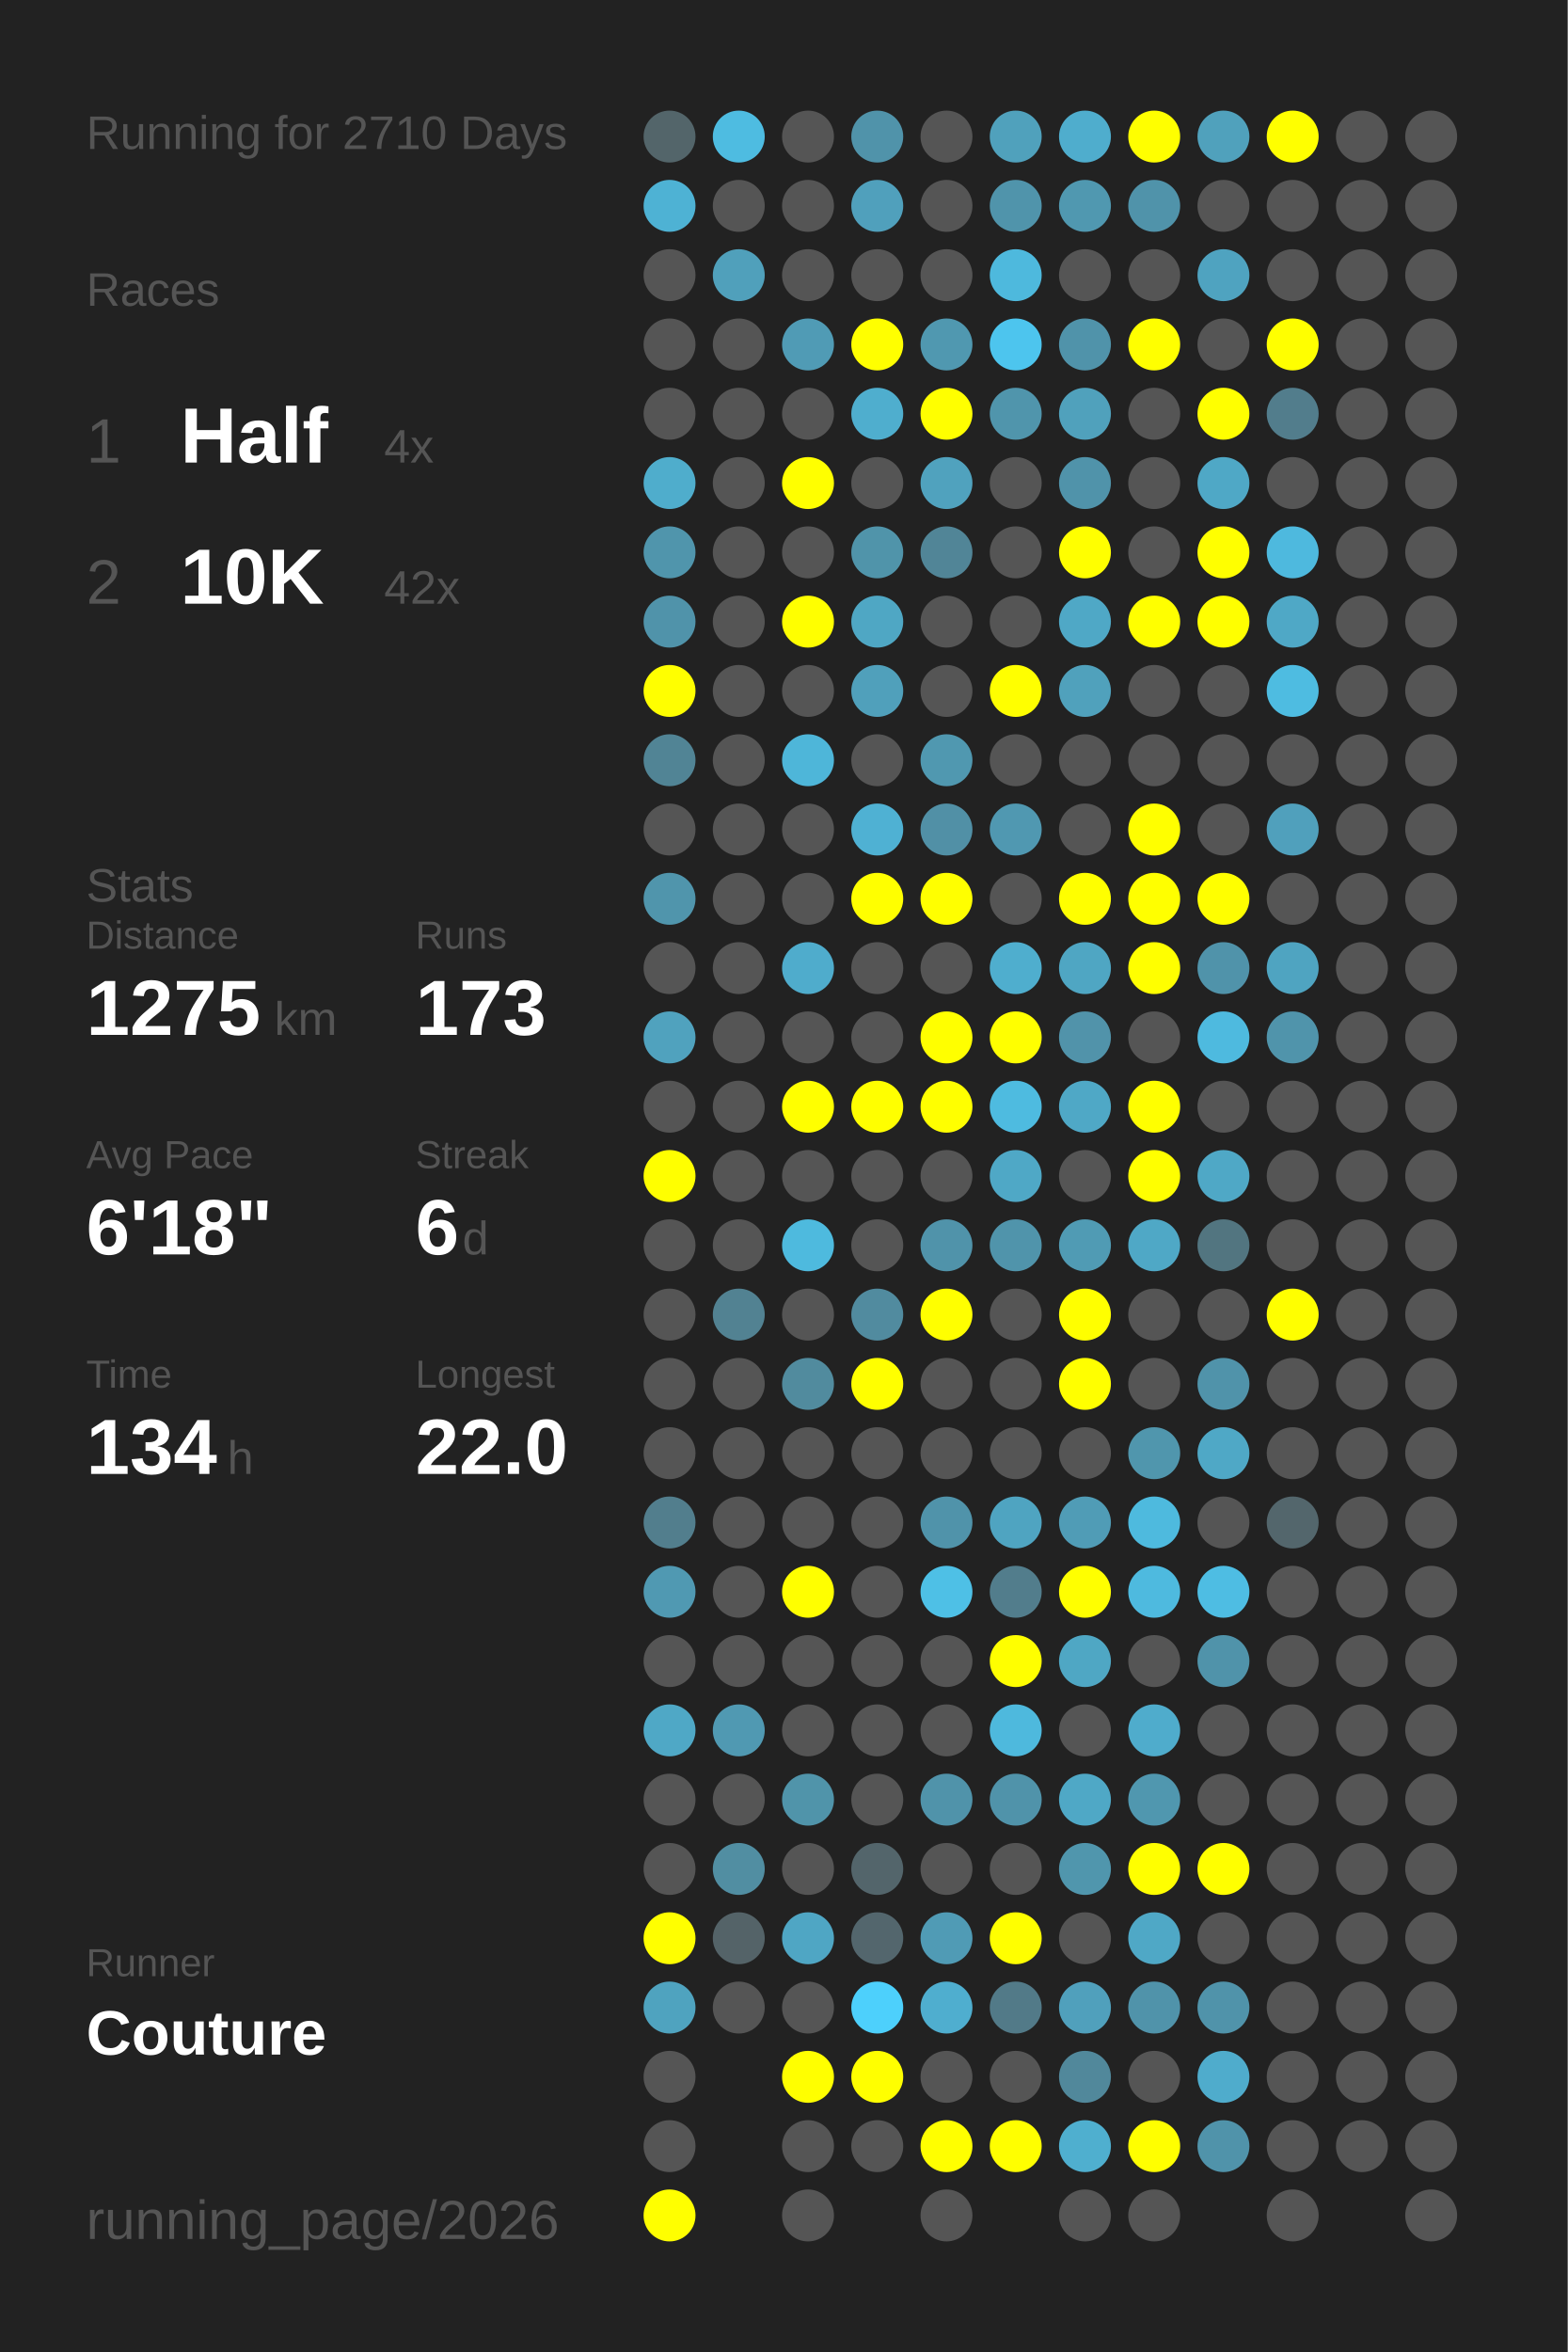
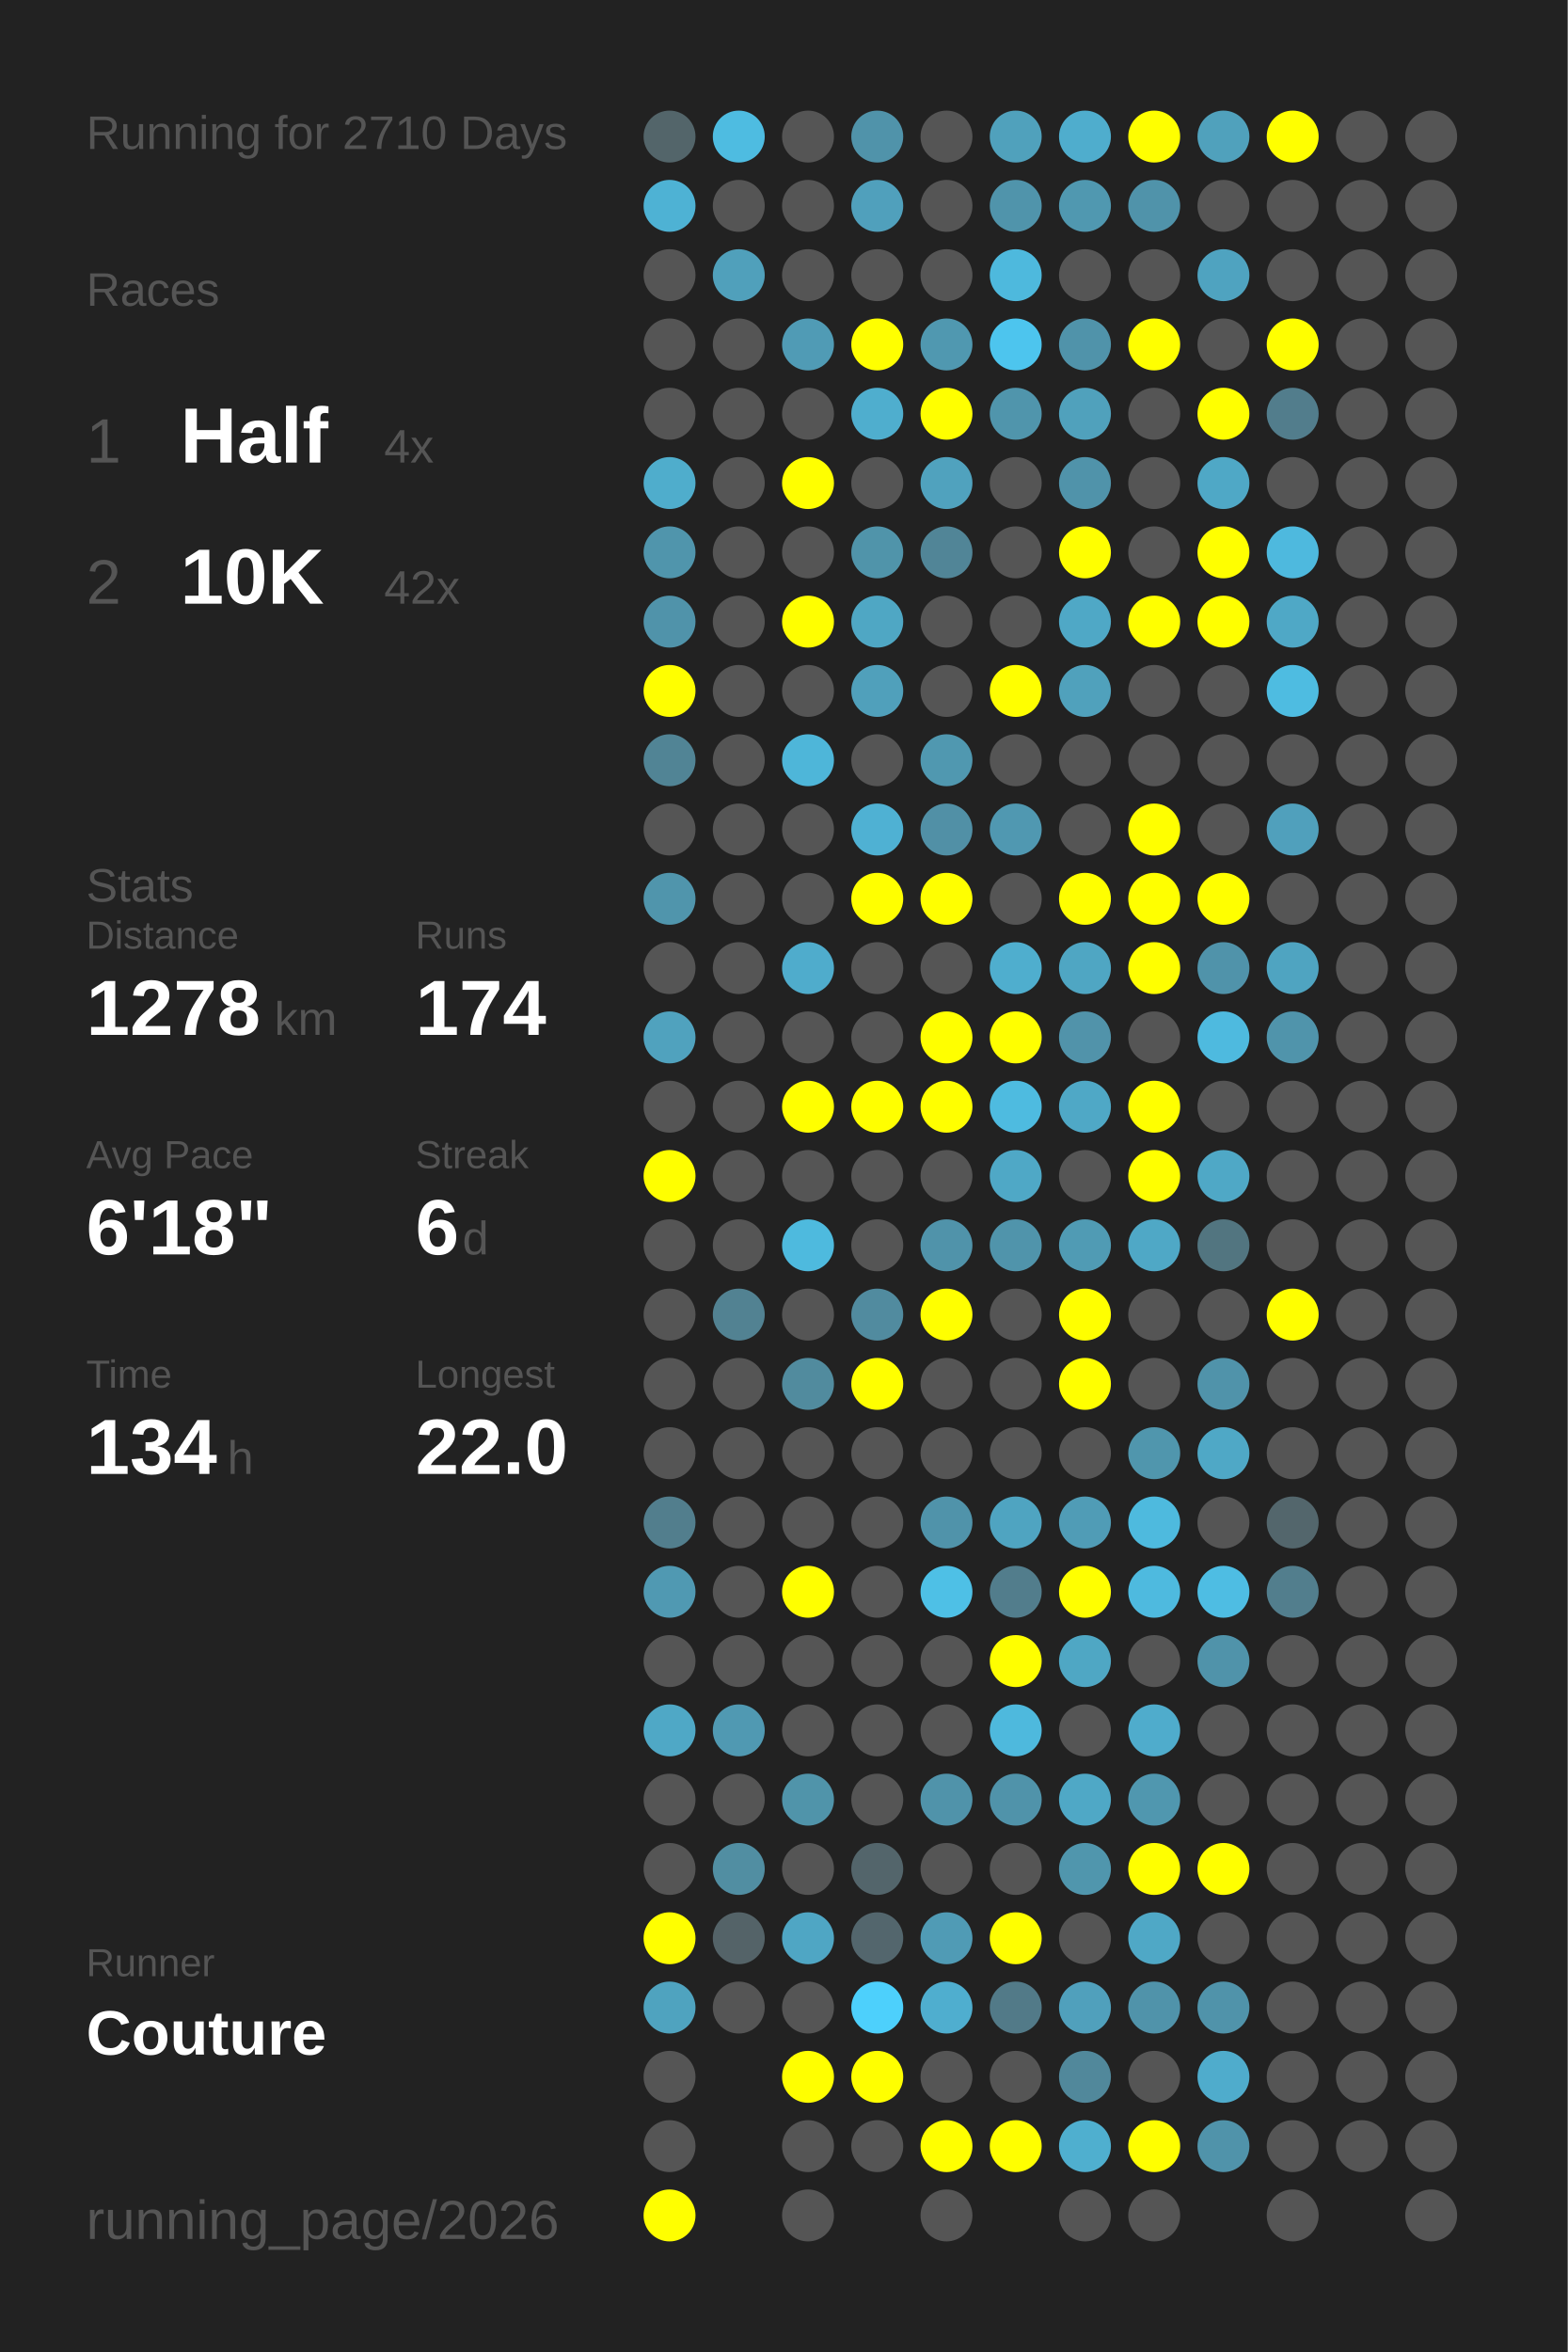
<svg xmlns="http://www.w3.org/2000/svg" baseProfile="full" height="300mm" version="1.1" viewBox="0,0,200,300" width="200mm">
  <defs />
  <rect fill="#222222" height="300" width="200" x="0" y="0" />
  <text fill="#555555" style="font-size:6px; font-family:Arial;" x="11" y="19">Running for 2710 Days</text>
  <text fill="#555555" style="font-size:6px; font-family:Arial;" x="11" y="39">Races</text>
  <text fill="#555555" style="font-size:8px; font-family:Arial;" x="11" y="59">1</text>
  <text fill="#FFFFFF" style="font-size:10px; font-family:Arial; font-weight:bold;" x="23" y="59">Half</text>
  <text fill="#555555" style="font-size:6px; font-family:Arial;" x="49" y="59">4x</text>
  <text fill="#555555" style="font-size:8px; font-family:Arial;" x="11" y="77">2</text>
  <text fill="#FFFFFF" style="font-size:10px; font-family:Arial; font-weight:bold;" x="23" y="77">10K</text>
  <text fill="#555555" style="font-size:6px; font-family:Arial;" x="49" y="77">42x</text>
  <text fill="#555555" style="font-size:6px; font-family:Arial;" x="11" y="115">Stats</text>
  <text fill="#555555" style="font-size:5px; font-family:Arial;" x="11" y="121">Distance</text>
-   <text fill="#FFFFFF" style="font-size:10px; font-family:Arial; font-weight:bold;" x="11" y="132">1275</text>
+   <text fill="#FFFFFF" style="font-size:10px; font-family:Arial; font-weight:bold;" x="11" y="132">1278</text>
  <text fill="#555555" style="font-size:6px; font-family:Arial;" x="35" y="132">km</text>
  <text fill="#555555" style="font-size:5px; font-family:Arial;" x="53" y="121">Runs</text>
-   <text fill="#FFFFFF" style="font-size:10px; font-family:Arial; font-weight:bold;" x="53" y="132">173</text>
+   <text fill="#FFFFFF" style="font-size:10px; font-family:Arial; font-weight:bold;" x="53" y="132">174</text>
  <text fill="#555555" style="font-size:5px; font-family:Arial;" x="11" y="149">Avg Pace</text>
  <text fill="#FFFFFF" style="font-size:10px; font-family:Arial; font-weight:bold;" x="11" y="160">6'18"</text>
  <text fill="#555555" style="font-size:5px; font-family:Arial;" x="53" y="149">Streak</text>
  <text fill="#FFFFFF" style="font-size:10px; font-family:Arial; font-weight:bold;" x="53" y="160">6</text>
  <text fill="#555555" style="font-size:6px; font-family:Arial;" x="59" y="160">d</text>
  <text fill="#555555" style="font-size:5px; font-family:Arial;" x="11" y="177">Time</text>
  <text fill="#FFFFFF" style="font-size:10px; font-family:Arial; font-weight:bold;" x="11" y="188">134</text>
  <text fill="#555555" style="font-size:6px; font-family:Arial;" x="29" y="188">h</text>
  <text fill="#555555" style="font-size:5px; font-family:Arial;" x="53" y="177">Longest</text>
  <text fill="#FFFFFF" style="font-size:10px; font-family:Arial; font-weight:bold;" x="53" y="188">22.0</text>
  <text fill="#555555" style="font-size:5px; font-family:Arial;" x="11" y="252.065">Runner</text>
  <text fill="#FFFFFF" style="font-size:8px; font-family:Arial; font-weight:bold;" x="11" y="262.065">Couture</text>
  <text fill="#555555" style="font-size:7px; font-family:Arial;" x="11" y="285.581">running_page/2026</text>
  <circle cx="85.417" cy="17.419" fill="#53656a" r="3.312" />
  <circle cx="85.417" cy="26.258" fill="#4eb2d4" r="3.312" />
  <circle cx="85.417" cy="35.097" fill="#555555" r="3.312" />
  <circle cx="85.417" cy="43.935" fill="#555555" r="3.312" />
  <circle cx="85.417" cy="52.774" fill="#555555" r="3.312" />
  <circle cx="85.417" cy="61.613" fill="#4fadcc" r="3.312" />
  <circle cx="85.417" cy="70.452" fill="#5095ac" r="3.312" />
  <circle cx="85.417" cy="79.29" fill="#5093aa" r="3.312" />
  <circle cx="85.417" cy="88.129" fill="#FFFF00" r="3.312" />
  <circle cx="85.417" cy="96.968" fill="#518495" r="3.312" />
  <circle cx="85.417" cy="105.806" fill="#555555" r="3.312" />
  <circle cx="85.417" cy="114.645" fill="#5095ac" r="3.312" />
  <circle cx="85.417" cy="123.484" fill="#555555" r="3.312" />
  <circle cx="85.417" cy="132.323" fill="#50a2be" r="3.312" />
  <circle cx="85.417" cy="141.161" fill="#555555" r="3.312" />
  <circle cx="85.417" cy="150" fill="#FFFF00" r="3.312" />
  <circle cx="85.417" cy="158.839" fill="#555555" r="3.312" />
  <circle cx="85.417" cy="167.677" fill="#555555" r="3.312" />
  <circle cx="85.417" cy="176.516" fill="#555555" r="3.312" />
  <circle cx="85.417" cy="185.355" fill="#555555" r="3.312" />
  <circle cx="85.417" cy="194.194" fill="#527e8d" r="3.312" />
  <circle cx="85.417" cy="203.032" fill="#5099b2" r="3.312" />
  <circle cx="85.417" cy="211.871" fill="#555555" r="3.312" />
  <circle cx="85.417" cy="220.71" fill="#4fa8c6" r="3.312" />
  <circle cx="85.417" cy="229.548" fill="#555555" r="3.312" />
  <circle cx="85.417" cy="238.387" fill="#555555" r="3.312" />
  <circle cx="85.417" cy="247.226" fill="#FFFF00" r="3.312" />
  <circle cx="85.417" cy="256.065" fill="#4fa3bf" r="3.312" />
  <circle cx="85.417" cy="264.903" fill="#555555" r="3.312" />
  <circle cx="85.417" cy="273.742" fill="#555555" r="3.312" />
  <circle cx="85.417" cy="282.581" fill="#FFFF00" r="3.312" />
  <circle cx="94.25" cy="17.419" fill="#4ebce1" r="3.312" />
  <circle cx="94.25" cy="26.258" fill="#555555" r="3.312" />
  <circle cx="94.25" cy="35.097" fill="#50a0bb" r="3.312" />
  <circle cx="94.25" cy="43.935" fill="#555555" r="3.312" />
  <circle cx="94.25" cy="52.774" fill="#555555" r="3.312" />
  <circle cx="94.25" cy="61.613" fill="#555555" r="3.312" />
  <circle cx="94.25" cy="70.452" fill="#555555" r="3.312" />
  <circle cx="94.25" cy="79.29" fill="#555555" r="3.312" />
  <circle cx="94.25" cy="88.129" fill="#555555" r="3.312" />
  <circle cx="94.25" cy="96.968" fill="#555555" r="3.312" />
  <circle cx="94.25" cy="105.806" fill="#555555" r="3.312" />
  <circle cx="94.25" cy="114.645" fill="#555555" r="3.312" />
  <circle cx="94.25" cy="123.484" fill="#555555" r="3.312" />
  <circle cx="94.25" cy="132.323" fill="#555555" r="3.312" />
  <circle cx="94.25" cy="141.161" fill="#555555" r="3.312" />
  <circle cx="94.25" cy="150" fill="#555555" r="3.312" />
  <circle cx="94.25" cy="158.839" fill="#555555" r="3.312" />
  <circle cx="94.25" cy="167.677" fill="#528292" r="3.312" />
  <circle cx="94.25" cy="176.516" fill="#555555" r="3.312" />
  <circle cx="94.25" cy="185.355" fill="#555555" r="3.312" />
  <circle cx="94.25" cy="194.194" fill="#555555" r="3.312" />
  <circle cx="94.25" cy="203.032" fill="#555555" r="3.312" />
  <circle cx="94.25" cy="211.871" fill="#555555" r="3.312" />
  <circle cx="94.25" cy="220.71" fill="#5099b2" r="3.312" />
  <circle cx="94.25" cy="229.548" fill="#555555" r="3.312" />
  <circle cx="94.25" cy="238.387" fill="#518ea2" r="3.312" />
  <circle cx="94.25" cy="247.226" fill="#546368" r="3.312" />
  <circle cx="94.25" cy="256.065" fill="#555555" r="3.312" />
  <circle cx="103.083" cy="17.419" fill="#555555" r="3.312" />
  <circle cx="103.083" cy="26.258" fill="#555555" r="3.312" />
  <circle cx="103.083" cy="35.097" fill="#555555" r="3.312" />
  <circle cx="103.083" cy="43.935" fill="#509bb5" r="3.312" />
  <circle cx="103.083" cy="52.774" fill="#555555" r="3.312" />
  <circle cx="103.083" cy="61.613" fill="#FFFF00" r="3.312" />
  <circle cx="103.083" cy="70.452" fill="#555555" r="3.312" />
  <circle cx="103.083" cy="79.29" fill="#FFFF00" r="3.312" />
  <circle cx="103.083" cy="88.129" fill="#555555" r="3.312" />
  <circle cx="103.083" cy="96.968" fill="#4eb6d9" r="3.312" />
  <circle cx="103.083" cy="105.806" fill="#555555" r="3.312" />
  <circle cx="103.083" cy="114.645" fill="#555555" r="3.312" />
  <circle cx="103.083" cy="123.484" fill="#4faccc" r="3.312" />
  <circle cx="103.083" cy="132.323" fill="#555555" r="3.312" />
  <circle cx="103.083" cy="141.161" fill="#FFFF00" r="3.312" />
  <circle cx="103.083" cy="150" fill="#555555" r="3.312" />
  <circle cx="103.083" cy="158.839" fill="#4ebade" r="3.312" />
  <circle cx="103.083" cy="167.677" fill="#555555" r="3.312" />
  <circle cx="103.083" cy="176.516" fill="#518b9e" r="3.312" />
  <circle cx="103.083" cy="185.355" fill="#555555" r="3.312" />
  <circle cx="103.083" cy="194.194" fill="#555555" r="3.312" />
  <circle cx="103.083" cy="203.032" fill="#FFFF00" r="3.312" />
  <circle cx="103.083" cy="211.871" fill="#555555" r="3.312" />
  <circle cx="103.083" cy="220.71" fill="#555555" r="3.312" />
  <circle cx="103.083" cy="229.548" fill="#5094aa" r="3.312" />
  <circle cx="103.083" cy="238.387" fill="#555555" r="3.312" />
  <circle cx="103.083" cy="247.226" fill="#4fa6c4" r="3.312" />
  <circle cx="103.083" cy="256.065" fill="#555555" r="3.312" />
  <circle cx="103.083" cy="264.903" fill="#FFFF00" r="3.312" />
  <circle cx="103.083" cy="273.742" fill="#555555" r="3.312" />
  <circle cx="103.083" cy="282.581" fill="#555555" r="3.312" />
  <circle cx="111.917" cy="17.419" fill="#5093aa" r="3.312" />
  <circle cx="111.917" cy="26.258" fill="#50a0bc" r="3.312" />
  <circle cx="111.917" cy="35.097" fill="#555555" r="3.312" />
  <circle cx="111.917" cy="43.935" fill="#FFFF00" r="3.312" />
  <circle cx="111.917" cy="52.774" fill="#4faece" r="3.312" />
  <circle cx="111.917" cy="61.613" fill="#555555" r="3.312" />
  <circle cx="111.917" cy="70.452" fill="#5094aa" r="3.312" />
  <circle cx="111.917" cy="79.29" fill="#4fa7c4" r="3.312" />
  <circle cx="111.917" cy="88.129" fill="#50a0bb" r="3.312" />
  <circle cx="111.917" cy="96.968" fill="#555555" r="3.312" />
  <circle cx="111.917" cy="105.806" fill="#4fb1d3" r="3.312" />
  <circle cx="111.917" cy="114.645" fill="#FFFF00" r="3.312" />
  <circle cx="111.917" cy="123.484" fill="#555555" r="3.312" />
  <circle cx="111.917" cy="132.323" fill="#555555" r="3.312" />
  <circle cx="111.917" cy="141.161" fill="#FFFF00" r="3.312" />
  <circle cx="111.917" cy="150" fill="#555555" r="3.312" />
  <circle cx="111.917" cy="158.839" fill="#555555" r="3.312" />
  <circle cx="111.917" cy="167.677" fill="#518b9f" r="3.312" />
  <circle cx="111.917" cy="176.516" fill="#FFFF00" r="3.312" />
  <circle cx="111.917" cy="185.355" fill="#555555" r="3.312" />
  <circle cx="111.917" cy="194.194" fill="#555555" r="3.312" />
  <circle cx="111.917" cy="203.032" fill="#555555" r="3.312" />
  <circle cx="111.917" cy="211.871" fill="#555555" r="3.312" />
  <circle cx="111.917" cy="220.71" fill="#555555" r="3.312" />
  <circle cx="111.917" cy="229.548" fill="#555555" r="3.312" />
  <circle cx="111.917" cy="238.387" fill="#53656b" r="3.312" />
  <circle cx="111.917" cy="247.226" fill="#53666d" r="3.312" />
  <circle cx="111.917" cy="256.065" fill="#4dd0fc" r="3.312" />
  <circle cx="111.917" cy="264.903" fill="#FFFF00" r="3.312" />
  <circle cx="111.917" cy="273.742" fill="#555555" r="3.312" />
  <circle cx="120.75" cy="17.419" fill="#555555" r="3.312" />
  <circle cx="120.75" cy="26.258" fill="#555555" r="3.312" />
  <circle cx="120.75" cy="35.097" fill="#555555" r="3.312" />
  <circle cx="120.75" cy="43.935" fill="#5098b0" r="3.312" />
  <circle cx="120.75" cy="52.774" fill="#FFFF00" r="3.312" />
  <circle cx="120.75" cy="61.613" fill="#50a2be" r="3.312" />
  <circle cx="120.75" cy="70.452" fill="#518597" r="3.312" />
  <circle cx="120.75" cy="79.29" fill="#555555" r="3.312" />
  <circle cx="120.75" cy="88.129" fill="#555555" r="3.312" />
  <circle cx="120.75" cy="96.968" fill="#5098b0" r="3.312" />
  <circle cx="120.75" cy="105.806" fill="#5190a6" r="3.312" />
  <circle cx="120.75" cy="114.645" fill="#FFFF00" r="3.312" />
  <circle cx="120.75" cy="123.484" fill="#555555" r="3.312" />
  <circle cx="120.75" cy="132.323" fill="#FFFF00" r="3.312" />
  <circle cx="120.75" cy="141.161" fill="#FFFF00" r="3.312" />
  <circle cx="120.75" cy="150" fill="#555555" r="3.312" />
  <circle cx="120.75" cy="158.839" fill="#5093aa" r="3.312" />
  <circle cx="120.75" cy="167.677" fill="#FFFF00" r="3.312" />
  <circle cx="120.75" cy="176.516" fill="#555555" r="3.312" />
  <circle cx="120.75" cy="185.355" fill="#555555" r="3.312" />
  <circle cx="120.75" cy="194.194" fill="#5093aa" r="3.312" />
  <circle cx="120.75" cy="203.032" fill="#4ec0e6" r="3.312" />
  <circle cx="120.75" cy="211.871" fill="#555555" r="3.312" />
  <circle cx="120.75" cy="220.71" fill="#555555" r="3.312" />
  <circle cx="120.75" cy="229.548" fill="#5093aa" r="3.312" />
  <circle cx="120.75" cy="238.387" fill="#555555" r="3.312" />
  <circle cx="120.75" cy="247.226" fill="#509bb5" r="3.312" />
  <circle cx="120.75" cy="256.065" fill="#4faecf" r="3.312" />
  <circle cx="120.75" cy="264.903" fill="#555555" r="3.312" />
  <circle cx="120.75" cy="273.742" fill="#FFFF00" r="3.312" />
  <circle cx="120.75" cy="282.581" fill="#555555" r="3.312" />
  <circle cx="129.583" cy="17.419" fill="#50a1bc" r="3.312" />
  <circle cx="129.583" cy="26.258" fill="#5094ab" r="3.312" />
  <circle cx="129.583" cy="35.097" fill="#4eb9dd" r="3.312" />
  <circle cx="129.583" cy="43.935" fill="#4dc5ee" r="3.312" />
  <circle cx="129.583" cy="52.774" fill="#5095ac" r="3.312" />
  <circle cx="129.583" cy="61.613" fill="#555555" r="3.312" />
  <circle cx="129.583" cy="70.452" fill="#555555" r="3.312" />
  <circle cx="129.583" cy="79.29" fill="#555555" r="3.312" />
  <circle cx="129.583" cy="88.129" fill="#FFFF00" r="3.312" />
  <circle cx="129.583" cy="96.968" fill="#555555" r="3.312" />
  <circle cx="129.583" cy="105.806" fill="#5098b1" r="3.312" />
  <circle cx="129.583" cy="114.645" fill="#555555" r="3.312" />
  <circle cx="129.583" cy="123.484" fill="#4faece" r="3.312" />
  <circle cx="129.583" cy="132.323" fill="#FFFF00" r="3.312" />
  <circle cx="129.583" cy="141.161" fill="#4ebbe0" r="3.312" />
  <circle cx="129.583" cy="150" fill="#4fa8c6" r="3.312" />
  <circle cx="129.583" cy="158.839" fill="#5094ab" r="3.312" />
  <circle cx="129.583" cy="167.677" fill="#555555" r="3.312" />
  <circle cx="129.583" cy="176.516" fill="#555555" r="3.312" />
  <circle cx="129.583" cy="185.355" fill="#555555" r="3.312" />
  <circle cx="129.583" cy="194.194" fill="#4fa4c1" r="3.312" />
  <circle cx="129.583" cy="203.032" fill="#527d8c" r="3.312" />
  <circle cx="129.583" cy="211.871" fill="#FFFF00" r="3.312" />
  <circle cx="129.583" cy="220.71" fill="#4eb9dd" r="3.312" />
  <circle cx="129.583" cy="229.548" fill="#5093aa" r="3.312" />
  <circle cx="129.583" cy="238.387" fill="#555555" r="3.312" />
  <circle cx="129.583" cy="247.226" fill="#FFFF00" r="3.312" />
  <circle cx="129.583" cy="256.065" fill="#527a88" r="3.312" />
  <circle cx="129.583" cy="264.903" fill="#555555" r="3.312" />
  <circle cx="129.583" cy="273.742" fill="#FFFF00" r="3.312" />
  <circle cx="138.417" cy="17.419" fill="#4fadcd" r="3.312" />
  <circle cx="138.417" cy="26.258" fill="#5098b0" r="3.312" />
  <circle cx="138.417" cy="35.097" fill="#555555" r="3.312" />
  <circle cx="138.417" cy="43.935" fill="#5093aa" r="3.312" />
  <circle cx="138.417" cy="52.774" fill="#50a1bc" r="3.312" />
  <circle cx="138.417" cy="61.613" fill="#5093aa" r="3.312" />
  <circle cx="138.417" cy="70.452" fill="#FFFF00" r="3.312" />
  <circle cx="138.417" cy="79.29" fill="#4fa8c6" r="3.312" />
  <circle cx="138.417" cy="88.129" fill="#50a1bc" r="3.312" />
  <circle cx="138.417" cy="96.968" fill="#555555" r="3.312" />
  <circle cx="138.417" cy="105.806" fill="#555555" r="3.312" />
  <circle cx="138.417" cy="114.645" fill="#FFFF00" r="3.312" />
  <circle cx="138.417" cy="123.484" fill="#4fa6c3" r="3.312" />
  <circle cx="138.417" cy="132.323" fill="#5193aa" r="3.312" />
  <circle cx="138.417" cy="141.161" fill="#4fa8c6" r="3.312" />
  <circle cx="138.417" cy="150" fill="#555555" r="3.312" />
  <circle cx="138.417" cy="158.839" fill="#509bb4" r="3.312" />
  <circle cx="138.417" cy="167.677" fill="#FFFF00" r="3.312" />
  <circle cx="138.417" cy="176.516" fill="#FFFF00" r="3.312" />
  <circle cx="138.417" cy="185.355" fill="#555555" r="3.312" />
  <circle cx="138.417" cy="194.194" fill="#509cb6" r="3.312" />
  <circle cx="138.417" cy="203.032" fill="#FFFF00" r="3.312" />
  <circle cx="138.417" cy="211.871" fill="#4fa7c4" r="3.312" />
  <circle cx="138.417" cy="220.71" fill="#555555" r="3.312" />
  <circle cx="138.417" cy="229.548" fill="#4fa8c6" r="3.312" />
  <circle cx="138.417" cy="238.387" fill="#5096ad" r="3.312" />
  <circle cx="138.417" cy="247.226" fill="#555555" r="3.312" />
  <circle cx="138.417" cy="256.065" fill="#50a0bc" r="3.312" />
  <circle cx="138.417" cy="264.903" fill="#51889b" r="3.312" />
  <circle cx="138.417" cy="273.742" fill="#4fafcf" r="3.312" />
  <circle cx="138.417" cy="282.581" fill="#555555" r="3.312" />
  <circle cx="147.25" cy="17.419" fill="#FFFF00" r="3.312" />
  <circle cx="147.25" cy="26.258" fill="#5093aa" r="3.312" />
  <circle cx="147.25" cy="35.097" fill="#555555" r="3.312" />
  <circle cx="147.25" cy="43.935" fill="#FFFF00" r="3.312" />
  <circle cx="147.25" cy="52.774" fill="#555555" r="3.312" />
  <circle cx="147.25" cy="61.613" fill="#555555" r="3.312" />
  <circle cx="147.25" cy="70.452" fill="#555555" r="3.312" />
  <circle cx="147.25" cy="79.29" fill="#FFFF00" r="3.312" />
  <circle cx="147.25" cy="88.129" fill="#555555" r="3.312" />
  <circle cx="147.25" cy="96.968" fill="#555555" r="3.312" />
  <circle cx="147.25" cy="105.806" fill="#FFFF00" r="3.312" />
  <circle cx="147.25" cy="114.645" fill="#FFFF00" r="3.312" />
  <circle cx="147.25" cy="123.484" fill="#FFFF00" r="3.312" />
  <circle cx="147.25" cy="132.323" fill="#555555" r="3.312" />
  <circle cx="147.25" cy="141.161" fill="#FFFF00" r="3.312" />
  <circle cx="147.25" cy="150" fill="#FFFF00" r="3.312" />
  <circle cx="147.25" cy="158.839" fill="#4fa8c6" r="3.312" />
  <circle cx="147.25" cy="167.677" fill="#555555" r="3.312" />
  <circle cx="147.25" cy="176.516" fill="#555555" r="3.312" />
  <circle cx="147.25" cy="185.355" fill="#5096ad" r="3.312" />
  <circle cx="147.25" cy="194.194" fill="#4ebade" r="3.312" />
  <circle cx="147.25" cy="203.032" fill="#4ebadf" r="3.312" />
  <circle cx="147.25" cy="211.871" fill="#555555" r="3.312" />
  <circle cx="147.25" cy="220.71" fill="#4faccc" r="3.312" />
  <circle cx="147.25" cy="229.548" fill="#5097af" r="3.312" />
  <circle cx="147.25" cy="238.387" fill="#FFFF00" r="3.312" />
  <circle cx="147.25" cy="247.226" fill="#4fa8c6" r="3.312" />
  <circle cx="147.25" cy="256.065" fill="#5093aa" r="3.312" />
  <circle cx="147.25" cy="264.903" fill="#555555" r="3.312" />
  <circle cx="147.25" cy="273.742" fill="#FFFF00" r="3.312" />
  <circle cx="147.25" cy="282.581" fill="#555555" r="3.312" />
  <circle cx="156.083" cy="17.419" fill="#50a1bc" r="3.312" />
  <circle cx="156.083" cy="26.258" fill="#555555" r="3.312" />
  <circle cx="156.083" cy="35.097" fill="#4fa3c0" r="3.312" />
  <circle cx="156.083" cy="43.935" fill="#555555" r="3.312" />
  <circle cx="156.083" cy="52.774" fill="#FFFF00" r="3.312" />
  <circle cx="156.083" cy="61.613" fill="#4fa8c6" r="3.312" />
  <circle cx="156.083" cy="70.452" fill="#FFFF00" r="3.312" />
  <circle cx="156.083" cy="79.29" fill="#FFFF00" r="3.312" />
  <circle cx="156.083" cy="88.129" fill="#555555" r="3.312" />
  <circle cx="156.083" cy="96.968" fill="#555555" r="3.312" />
  <circle cx="156.083" cy="105.806" fill="#555555" r="3.312" />
  <circle cx="156.083" cy="114.645" fill="#FFFF00" r="3.312" />
  <circle cx="156.083" cy="123.484" fill="#5093aa" r="3.312" />
  <circle cx="156.083" cy="132.323" fill="#4ebadf" r="3.312" />
  <circle cx="156.083" cy="141.161" fill="#555555" r="3.312" />
  <circle cx="156.083" cy="150" fill="#4fa8c6" r="3.312" />
  <circle cx="156.083" cy="158.839" fill="#527580" r="3.312" />
  <circle cx="156.083" cy="167.677" fill="#555555" r="3.312" />
  <circle cx="156.083" cy="176.516" fill="#5093aa" r="3.312" />
  <circle cx="156.083" cy="185.355" fill="#4fa8c6" r="3.312" />
  <circle cx="156.083" cy="194.194" fill="#555555" r="3.312" />
  <circle cx="156.083" cy="203.032" fill="#4ebde3" r="3.312" />
  <circle cx="156.083" cy="211.871" fill="#5093aa" r="3.312" />
  <circle cx="156.083" cy="220.71" fill="#555555" r="3.312" />
  <circle cx="156.083" cy="229.548" fill="#555555" r="3.312" />
  <circle cx="156.083" cy="238.387" fill="#FFFF00" r="3.312" />
  <circle cx="156.083" cy="247.226" fill="#555555" r="3.312" />
  <circle cx="156.083" cy="256.065" fill="#5093aa" r="3.312" />
  <circle cx="156.083" cy="264.903" fill="#4faccc" r="3.312" />
  <circle cx="156.083" cy="273.742" fill="#5093aa" r="3.312" />
  <circle cx="164.917" cy="17.419" fill="#FFFF00" r="3.312" />
  <circle cx="164.917" cy="26.258" fill="#555555" r="3.312" />
  <circle cx="164.917" cy="35.097" fill="#555555" r="3.312" />
  <circle cx="164.917" cy="43.935" fill="#FFFF00" r="3.312" />
  <circle cx="164.917" cy="52.774" fill="#527d8c" r="3.312" />
  <circle cx="164.917" cy="61.613" fill="#555555" r="3.312" />
  <circle cx="164.917" cy="70.452" fill="#4eb9de" r="3.312" />
  <circle cx="164.917" cy="79.29" fill="#4fa8c6" r="3.312" />
  <circle cx="164.917" cy="88.129" fill="#4ebce1" r="3.312" />
  <circle cx="164.917" cy="96.968" fill="#555555" r="3.312" />
  <circle cx="164.917" cy="105.806" fill="#50a0bc" r="3.312" />
  <circle cx="164.917" cy="114.645" fill="#555555" r="3.312" />
  <circle cx="164.917" cy="123.484" fill="#4fa4c1" r="3.312" />
  <circle cx="164.917" cy="132.323" fill="#5094ab" r="3.312" />
  <circle cx="164.917" cy="141.161" fill="#555555" r="3.312" />
  <circle cx="164.917" cy="150" fill="#555555" r="3.312" />
  <circle cx="164.917" cy="158.839" fill="#555555" r="3.312" />
  <circle cx="164.917" cy="167.677" fill="#FFFF00" r="3.312" />
  <circle cx="164.917" cy="176.516" fill="#555555" r="3.312" />
  <circle cx="164.917" cy="185.355" fill="#555555" r="3.312" />
  <circle cx="164.917" cy="194.194" fill="#53666c" r="3.312" />
-   <circle cx="164.917" cy="203.032" fill="#555555" r="3.312" />
+   <circle cx="164.917" cy="203.032" fill="#527e8d" r="3.312" />
  <circle cx="164.917" cy="211.871" fill="#555555" r="3.312" />
  <circle cx="164.917" cy="220.71" fill="#555555" r="3.312" />
  <circle cx="164.917" cy="229.548" fill="#555555" r="3.312" />
  <circle cx="164.917" cy="238.387" fill="#555555" r="3.312" />
  <circle cx="164.917" cy="247.226" fill="#555555" r="3.312" />
  <circle cx="164.917" cy="256.065" fill="#555555" r="3.312" />
  <circle cx="164.917" cy="264.903" fill="#555555" r="3.312" />
  <circle cx="164.917" cy="273.742" fill="#555555" r="3.312" />
  <circle cx="164.917" cy="282.581" fill="#555555" r="3.312" />
  <circle cx="173.75" cy="17.419" fill="#555555" r="3.312" />
  <circle cx="173.75" cy="26.258" fill="#555555" r="3.312" />
  <circle cx="173.75" cy="35.097" fill="#555555" r="3.312" />
  <circle cx="173.75" cy="43.935" fill="#555555" r="3.312" />
  <circle cx="173.75" cy="52.774" fill="#555555" r="3.312" />
  <circle cx="173.75" cy="61.613" fill="#555555" r="3.312" />
  <circle cx="173.75" cy="70.452" fill="#555555" r="3.312" />
  <circle cx="173.75" cy="79.29" fill="#555555" r="3.312" />
  <circle cx="173.75" cy="88.129" fill="#555555" r="3.312" />
  <circle cx="173.75" cy="96.968" fill="#555555" r="3.312" />
  <circle cx="173.75" cy="105.806" fill="#555555" r="3.312" />
  <circle cx="173.75" cy="114.645" fill="#555555" r="3.312" />
  <circle cx="173.75" cy="123.484" fill="#555555" r="3.312" />
  <circle cx="173.75" cy="132.323" fill="#555555" r="3.312" />
  <circle cx="173.75" cy="141.161" fill="#555555" r="3.312" />
  <circle cx="173.75" cy="150" fill="#555555" r="3.312" />
  <circle cx="173.75" cy="158.839" fill="#555555" r="3.312" />
  <circle cx="173.75" cy="167.677" fill="#555555" r="3.312" />
  <circle cx="173.75" cy="176.516" fill="#555555" r="3.312" />
  <circle cx="173.75" cy="185.355" fill="#555555" r="3.312" />
  <circle cx="173.75" cy="194.194" fill="#555555" r="3.312" />
  <circle cx="173.75" cy="203.032" fill="#555555" r="3.312" />
  <circle cx="173.75" cy="211.871" fill="#555555" r="3.312" />
  <circle cx="173.75" cy="220.71" fill="#555555" r="3.312" />
  <circle cx="173.75" cy="229.548" fill="#555555" r="3.312" />
  <circle cx="173.75" cy="238.387" fill="#555555" r="3.312" />
  <circle cx="173.75" cy="247.226" fill="#555555" r="3.312" />
  <circle cx="173.75" cy="256.065" fill="#555555" r="3.312" />
  <circle cx="173.75" cy="264.903" fill="#555555" r="3.312" />
  <circle cx="173.75" cy="273.742" fill="#555555" r="3.312" />
  <circle cx="182.583" cy="17.419" fill="#555555" r="3.312" />
  <circle cx="182.583" cy="26.258" fill="#555555" r="3.312" />
  <circle cx="182.583" cy="35.097" fill="#555555" r="3.312" />
  <circle cx="182.583" cy="43.935" fill="#555555" r="3.312" />
  <circle cx="182.583" cy="52.774" fill="#555555" r="3.312" />
  <circle cx="182.583" cy="61.613" fill="#555555" r="3.312" />
  <circle cx="182.583" cy="70.452" fill="#555555" r="3.312" />
  <circle cx="182.583" cy="79.29" fill="#555555" r="3.312" />
  <circle cx="182.583" cy="88.129" fill="#555555" r="3.312" />
  <circle cx="182.583" cy="96.968" fill="#555555" r="3.312" />
  <circle cx="182.583" cy="105.806" fill="#555555" r="3.312" />
  <circle cx="182.583" cy="114.645" fill="#555555" r="3.312" />
  <circle cx="182.583" cy="123.484" fill="#555555" r="3.312" />
  <circle cx="182.583" cy="132.323" fill="#555555" r="3.312" />
  <circle cx="182.583" cy="141.161" fill="#555555" r="3.312" />
  <circle cx="182.583" cy="150" fill="#555555" r="3.312" />
  <circle cx="182.583" cy="158.839" fill="#555555" r="3.312" />
  <circle cx="182.583" cy="167.677" fill="#555555" r="3.312" />
  <circle cx="182.583" cy="176.516" fill="#555555" r="3.312" />
  <circle cx="182.583" cy="185.355" fill="#555555" r="3.312" />
  <circle cx="182.583" cy="194.194" fill="#555555" r="3.312" />
  <circle cx="182.583" cy="203.032" fill="#555555" r="3.312" />
  <circle cx="182.583" cy="211.871" fill="#555555" r="3.312" />
  <circle cx="182.583" cy="220.71" fill="#555555" r="3.312" />
  <circle cx="182.583" cy="229.548" fill="#555555" r="3.312" />
  <circle cx="182.583" cy="238.387" fill="#555555" r="3.312" />
  <circle cx="182.583" cy="247.226" fill="#555555" r="3.312" />
  <circle cx="182.583" cy="256.065" fill="#555555" r="3.312" />
  <circle cx="182.583" cy="264.903" fill="#555555" r="3.312" />
  <circle cx="182.583" cy="273.742" fill="#555555" r="3.312" />
  <circle cx="182.583" cy="282.581" fill="#555555" r="3.312" />
</svg>
